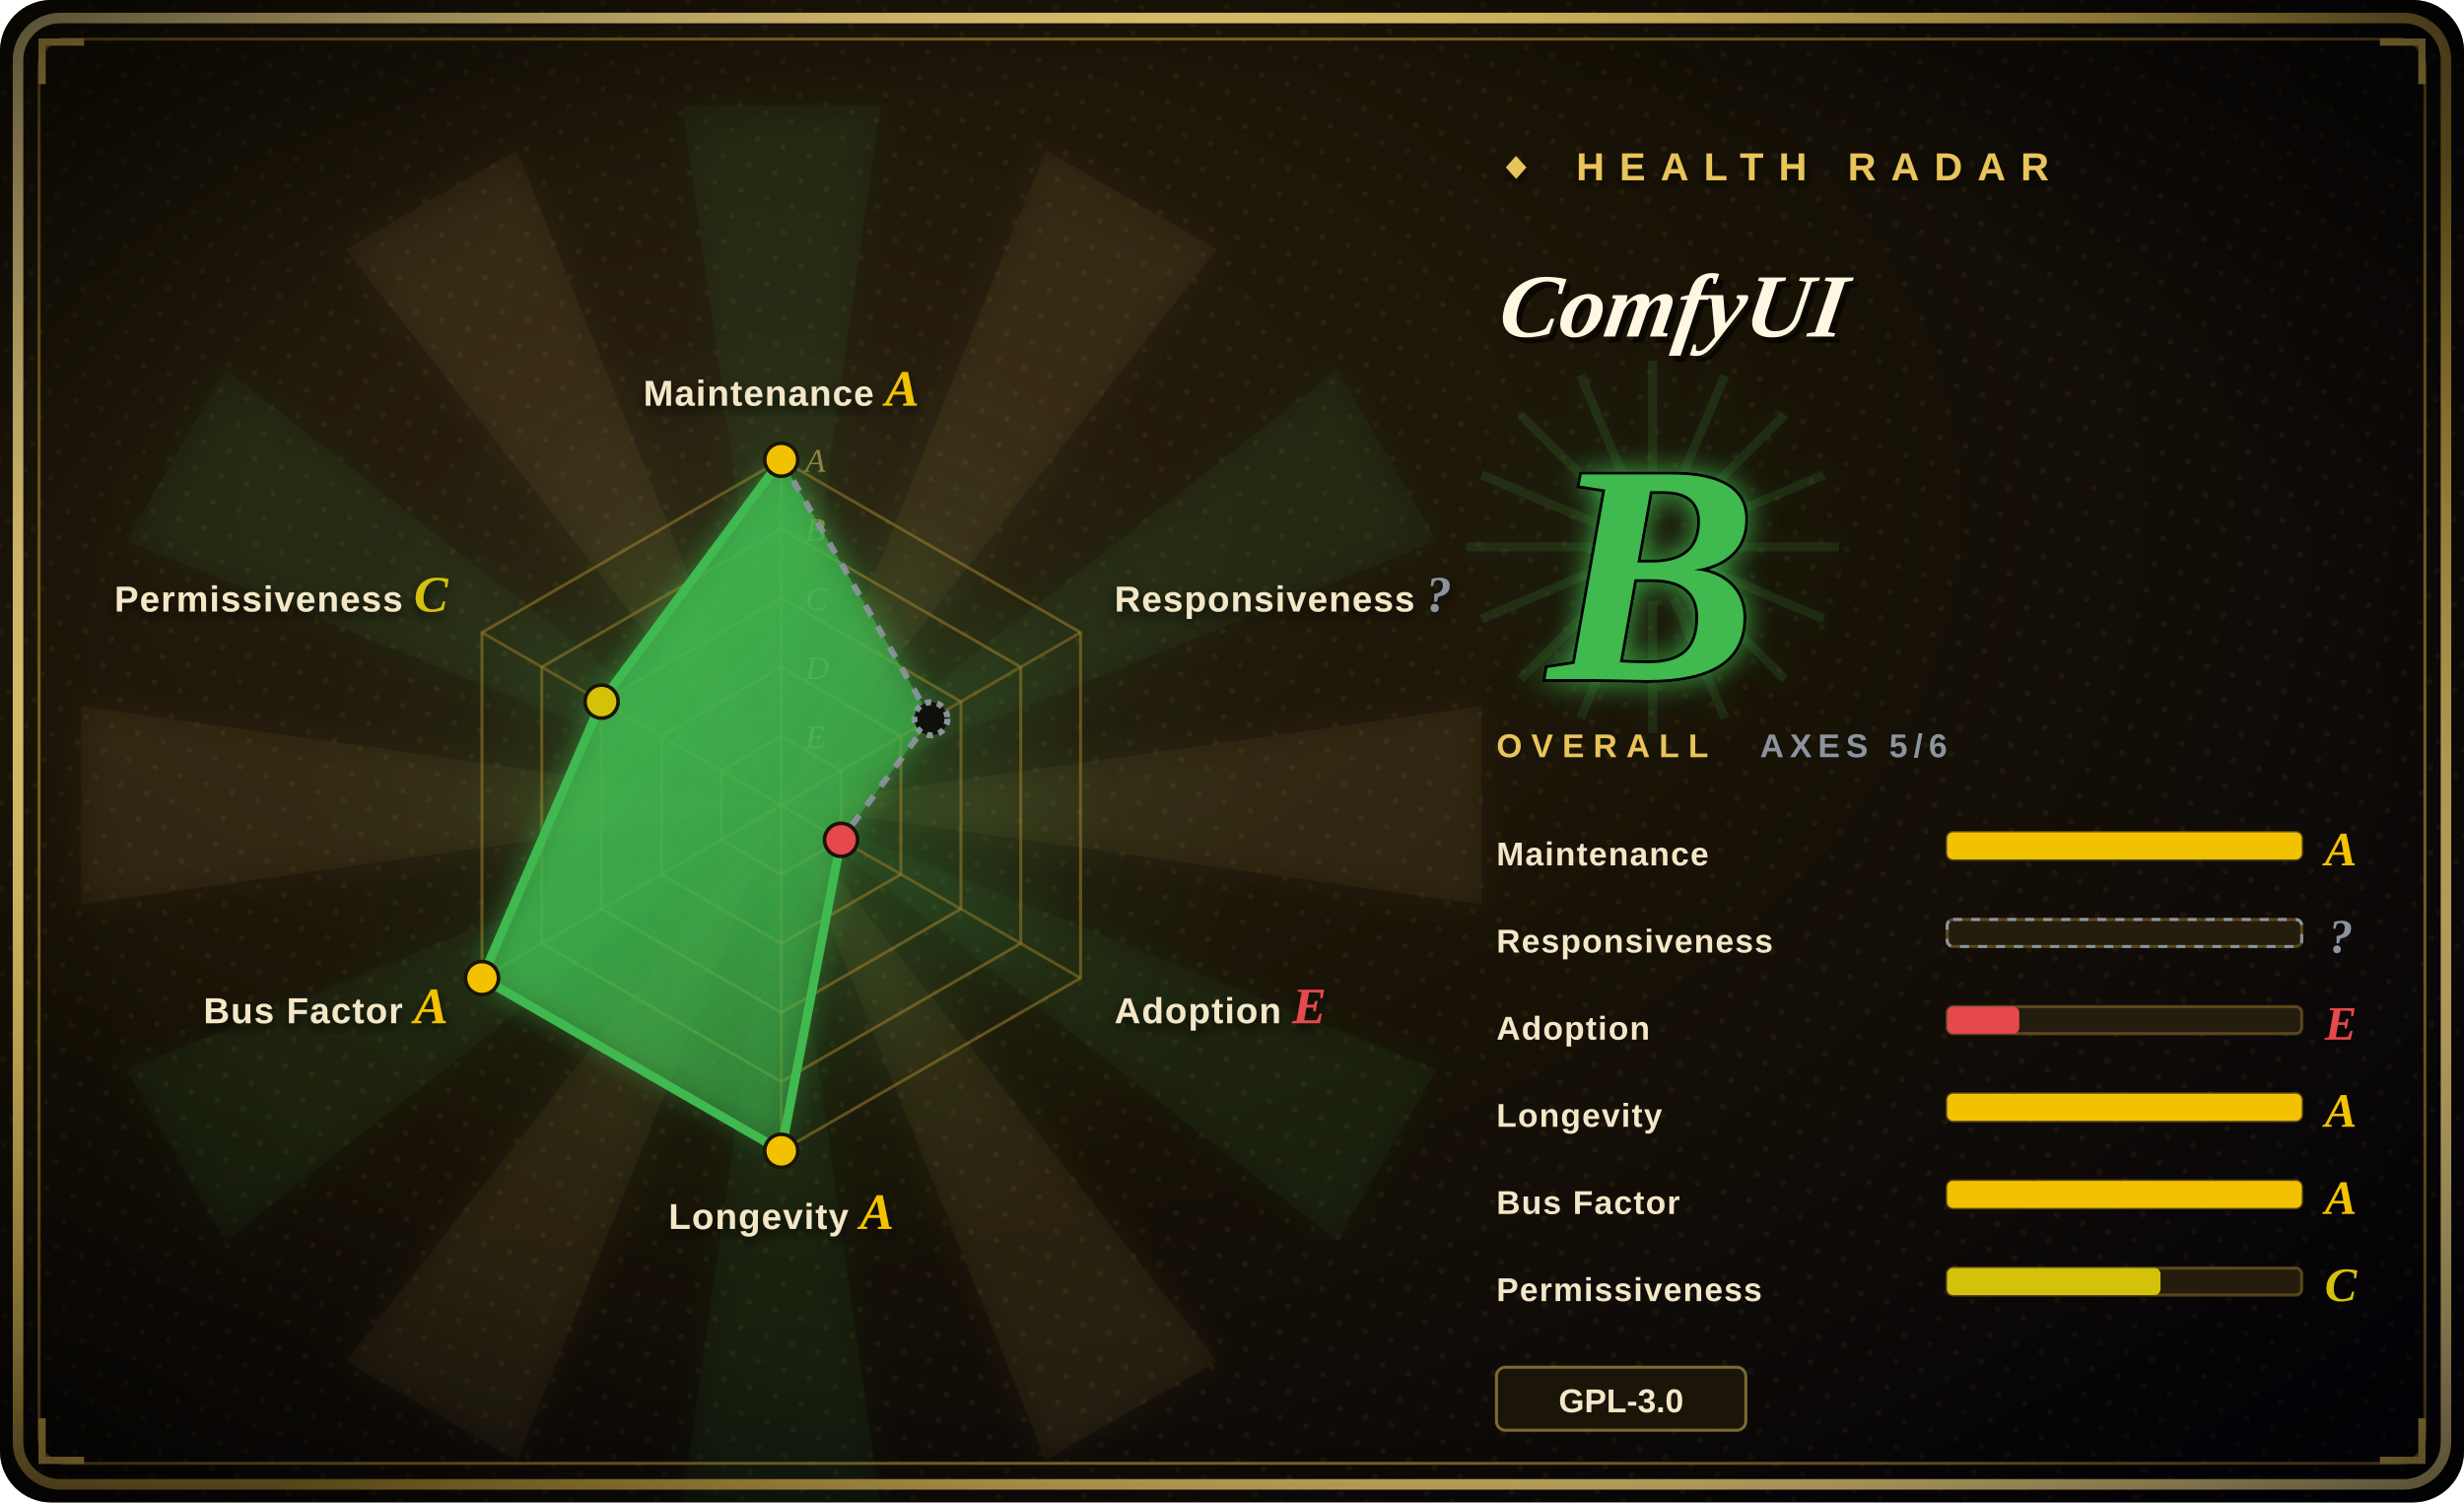
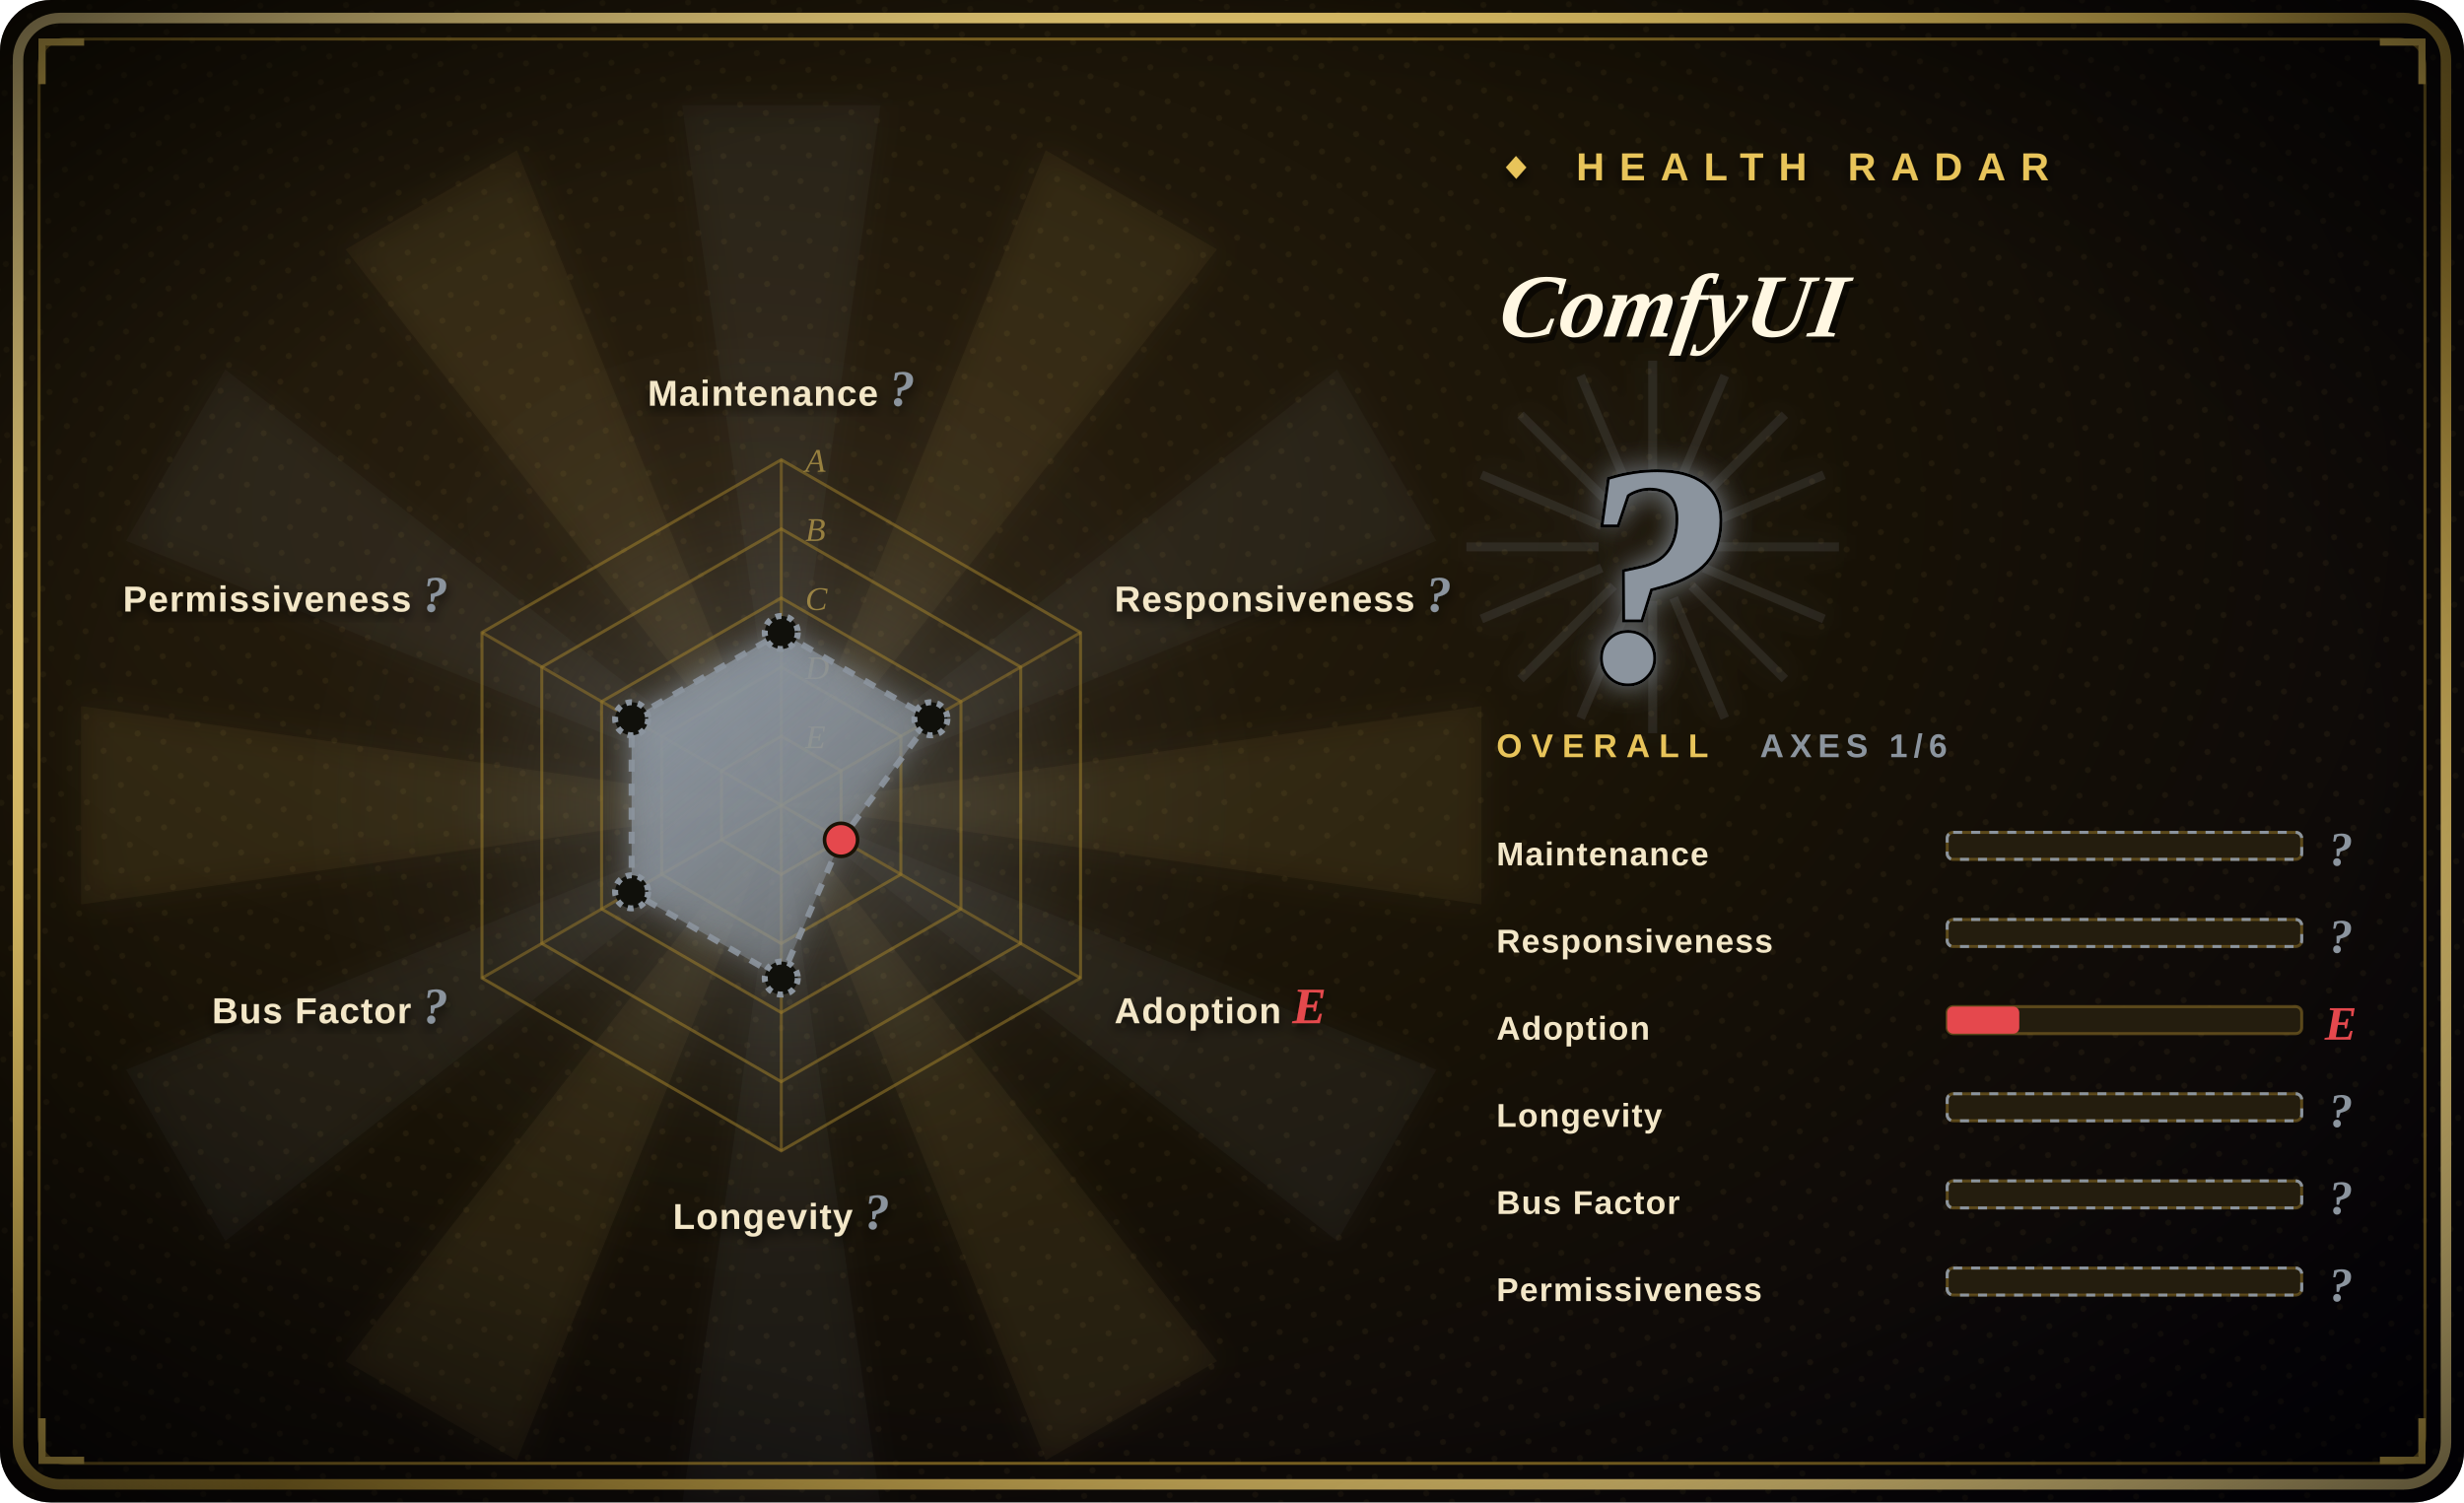
<svg xmlns="http://www.w3.org/2000/svg" width="820" height="500" viewBox="0 0 820 500">
  <defs>
    <radialGradient id="bg" cx="30%" cy="34%" r="90%">
      <stop offset="0%" stop-color="#2a2010" />
      <stop offset="48%" stop-color="#181206" />
      <stop offset="100%" stop-color="#05030a" />
    </radialGradient>
    <radialGradient id="vig" cx="50%" cy="50%" r="72%">
      <stop offset="62%" stop-color="#000000" stop-opacity="0" />
      <stop offset="100%" stop-color="#000000" stop-opacity="0.72" />
    </radialGradient>
    <linearGradient id="frame" x1="0" y1="0" x2="1" y2="1">
      <stop offset="0%" stop-color="#f6dd92" />
      <stop offset="45%" stop-color="#E8C45A" />
      <stop offset="55%" stop-color="#9c7d2a" />
      <stop offset="100%" stop-color="#f6dd92" />
    </linearGradient>
    <linearGradient id="poly" x1="0" y1="0" x2="0.7" y2="1">
-       <stop offset="0%" stop-color="#3FB950" stop-opacity="0.92" />
-       <stop offset="100%" stop-color="#3FB950" stop-opacity="0.34" />
+       <stop offset="0%" stop-color="#8B949E" stop-opacity="0.92" />
+       <stop offset="100%" stop-color="#8B949E" stop-opacity="0.34" />
    </linearGradient>
    <radialGradient id="halo" cx="50%" cy="50%" r="50%">
-       <stop offset="0%" stop-color="#3FB950" stop-opacity="0.34" />
-       <stop offset="68%" stop-color="#3FB950" stop-opacity="0.04" />
-       <stop offset="100%" stop-color="#3FB950" stop-opacity="0" />
+       <stop offset="0%" stop-color="#8B949E" stop-opacity="0.34" />
+       <stop offset="68%" stop-color="#8B949E" stop-opacity="0.04" />
+       <stop offset="100%" stop-color="#8B949E" stop-opacity="0" />
    </radialGradient>
    <filter id="glow" x="-60%" y="-60%" width="220%" height="220%">
      <feGaussianBlur stdDeviation="5" result="b" />
      <feMerge>
        <feMergeNode in="b" />
        <feMergeNode in="SourceGraphic" />
      </feMerge>
    </filter>
    <filter id="soft" x="-30%" y="-30%" width="160%" height="160%">
      <feDropShadow dx="0" dy="2" stdDeviation="2" flood-color="#000" flood-opacity="0.7" />
    </filter>
    <pattern id="halftone" width="9" height="9" patternUnits="userSpaceOnUse" patternTransform="rotate(18)">
      <circle cx="2" cy="2" r="1" fill="#E8C45A" fill-opacity="0.06" />
    </pattern>
  </defs>
  <rect width="820" height="500" rx="17" fill="url(#bg)" />
  <rect width="820" height="500" rx="17" fill="url(#halftone)" />
  <g opacity="0.5" filter="url(#glow)">
    <path d="M260,268 L493,235 L493,301 Z" fill="#E8C45A" fill-opacity="0.10" />
-     <path d="M260,268 L478,356 L445,413 Z" fill="#3FB950" fill-opacity="0.10" />
+     <path d="M260,268 L478,356 L445,413 Z" fill="#8B949E" fill-opacity="0.10" />
    <path d="M260,268 L405,453 L348,486 Z" fill="#E8C45A" fill-opacity="0.10" />
-     <path d="M260,268 L293,501 L227,501 Z" fill="#3FB950" fill-opacity="0.10" />
+     <path d="M260,268 L293,501 L227,501 Z" fill="#8B949E" fill-opacity="0.10" />
    <path d="M260,268 L172,486 L115,453 Z" fill="#E8C45A" fill-opacity="0.10" />
-     <path d="M260,268 L75,413 L42,356 Z" fill="#3FB950" fill-opacity="0.10" />
+     <path d="M260,268 L75,413 L42,356 Z" fill="#8B949E" fill-opacity="0.10" />
    <path d="M260,268 L27,301 L27,235 Z" fill="#E8C45A" fill-opacity="0.10" />
-     <path d="M260,268 L42,180 L75,123 Z" fill="#3FB950" fill-opacity="0.10" />
+     <path d="M260,268 L42,180 L75,123 Z" fill="#8B949E" fill-opacity="0.10" />
    <path d="M260,268 L115,83 L172,50 Z" fill="#E8C45A" fill-opacity="0.10" />
-     <path d="M260,268 L227,35 L293,35 Z" fill="#3FB950" fill-opacity="0.10" />
+     <path d="M260,268 L227,35 L293,35 Z" fill="#8B949E" fill-opacity="0.10" />
    <path d="M260,268 L348,50 L405,83 Z" fill="#E8C45A" fill-opacity="0.10" />
-     <path d="M260,268 L445,123 L478,180 Z" fill="#3FB950" fill-opacity="0.10" />
+     <path d="M260,268 L445,123 L478,180 Z" fill="#8B949E" fill-opacity="0.10" />
  </g>
  <circle cx="260" cy="268" r="161" fill="url(#halo)" />
  <rect x="6" y="6" width="808" height="488" rx="14" fill="none" stroke="url(#frame)" stroke-width="3.5" />
  <rect x="13" y="13" width="794" height="474" rx="9" fill="none" stroke="#9c7d2a" stroke-width="1" stroke-opacity="0.8" />
  <path d="M14,28 L14,14 L28,14" fill="none" stroke="#E8C45A" stroke-width="2.4" />
  <path d="M806,28 L806,14 L792,14" fill="none" stroke="#E8C45A" stroke-width="2.4" />
  <path d="M14,472 L14,486 L28,486" fill="none" stroke="#E8C45A" stroke-width="2.4" />
  <path d="M806,472 L806,486 L792,486" fill="none" stroke="#E8C45A" stroke-width="2.4" />
  <rect width="820" height="500" rx="17" fill="url(#vig)" />
  <polygon points="260.0,153.0 359.6,210.5 359.6,325.5 260.0,383.0 160.4,325.5 160.4,210.5" fill="none" stroke="#9c7d2a" stroke-opacity="0.55" stroke-width="1" />
  <polygon points="260.0,176.0 339.7,222.0 339.7,314.0 260.0,360.0 180.3,314.0 180.3,222.0" fill="none" stroke="#9c7d2a" stroke-opacity="0.55" stroke-width="1" />
  <polygon points="260.0,199.0 319.8,233.5 319.8,302.5 260.0,337.0 200.2,302.5 200.2,233.5" fill="none" stroke="#9c7d2a" stroke-opacity="0.55" stroke-width="1" />
  <polygon points="260.0,222.0 299.8,245.0 299.8,291.0 260.0,314.0 220.2,291.0 220.2,245.0" fill="none" stroke="#9c7d2a" stroke-opacity="0.55" stroke-width="1" />
  <polygon points="260.0,245.0 279.9,256.5 279.9,279.5 260.0,291.0 240.1,279.5 240.1,256.5" fill="none" stroke="#9c7d2a" stroke-opacity="0.55" stroke-width="1" />
  <line x1="260" y1="268" x2="260.0" y2="153.0" stroke="#9c7d2a" stroke-opacity="0.5" stroke-width="1" />
  <line x1="260" y1="268" x2="359.6" y2="210.5" stroke="#9c7d2a" stroke-opacity="0.5" stroke-width="1" />
  <line x1="260" y1="268" x2="359.6" y2="325.5" stroke="#9c7d2a" stroke-opacity="0.5" stroke-width="1" />
  <line x1="260" y1="268" x2="260.0" y2="383.0" stroke="#9c7d2a" stroke-opacity="0.5" stroke-width="1" />
  <line x1="260" y1="268" x2="160.4" y2="325.5" stroke="#9c7d2a" stroke-opacity="0.5" stroke-width="1" />
  <line x1="260" y1="268" x2="160.4" y2="210.5" stroke="#9c7d2a" stroke-opacity="0.5" stroke-width="1" />
  <text x="268" y="157.0" font-size="11" font-style="italic" fill="#E8C45A" fill-opacity="0.55" font-family="'Georgia','Times New Roman',serif">A</text>
  <text x="268" y="180.0" font-size="11" font-style="italic" fill="#E8C45A" fill-opacity="0.55" font-family="'Georgia','Times New Roman',serif">B</text>
  <text x="268" y="203.0" font-size="11" font-style="italic" fill="#E8C45A" fill-opacity="0.55" font-family="'Georgia','Times New Roman',serif">C</text>
  <text x="268" y="226.0" font-size="11" font-style="italic" fill="#E8C45A" fill-opacity="0.55" font-family="'Georgia','Times New Roman',serif">D</text>
  <text x="268" y="249.0" font-size="11" font-style="italic" fill="#E8C45A" fill-opacity="0.55" font-family="'Georgia','Times New Roman',serif">E</text>
-   <polygon points="260.0,153.0 309.8,239.2 279.9,279.5 260.0,383.0 160.4,325.5 200.2,233.5" fill="url(#poly)" filter="url(#glow)" />
-   <line x1="260.0" y1="153.0" x2="309.8" y2="239.2" stroke="#8B949E" stroke-width="2" stroke-dasharray="4 4" stroke-opacity="0.92" />
+   <polygon points="260.0,210.5 309.8,239.2 279.9,279.5 260.0,325.5 210.2,296.8 210.2,239.2" fill="url(#poly)" filter="url(#glow)" />
+   <line x1="260.0" y1="210.5" x2="309.8" y2="239.2" stroke="#8B949E" stroke-width="2" stroke-dasharray="4 4" stroke-opacity="0.92" />
  <line x1="309.8" y1="239.2" x2="279.9" y2="279.5" stroke="#8B949E" stroke-width="2" stroke-dasharray="4 4" stroke-opacity="0.92" />
-   <line x1="279.9" y1="279.5" x2="260.0" y2="383.0" stroke="#3FB950" stroke-width="3" />
-   <line x1="260.0" y1="383.0" x2="160.4" y2="325.5" stroke="#3FB950" stroke-width="3" />
-   <line x1="160.4" y1="325.5" x2="200.2" y2="233.5" stroke="#3FB950" stroke-width="3" />
-   <line x1="200.2" y1="233.5" x2="260.0" y2="153.0" stroke="#3FB950" stroke-width="3" />
-   <circle cx="260.0" cy="153.0" r="5.5" fill="#F2C200" stroke="#1a1306" stroke-width="1.2" />
+   <line x1="279.9" y1="279.5" x2="260.0" y2="325.5" stroke="#8B949E" stroke-width="2" stroke-dasharray="4 4" stroke-opacity="0.92" />
+   <line x1="260.0" y1="325.5" x2="210.2" y2="296.8" stroke="#8B949E" stroke-width="2" stroke-dasharray="4 4" stroke-opacity="0.92" />
+   <line x1="210.2" y1="296.8" x2="210.2" y2="239.2" stroke="#8B949E" stroke-width="2" stroke-dasharray="4 4" stroke-opacity="0.92" />
+   <line x1="210.2" y1="239.2" x2="260.0" y2="210.5" stroke="#8B949E" stroke-width="2" stroke-dasharray="4 4" stroke-opacity="0.92" />
+   <circle cx="260.0" cy="210.5" r="5.5" fill="#10100b" stroke="#8B949E" stroke-width="2" stroke-dasharray="2 2" />
  <circle cx="309.8" cy="239.2" r="5.5" fill="#10100b" stroke="#8B949E" stroke-width="2" stroke-dasharray="2 2" />
  <circle cx="279.9" cy="279.5" r="5.5" fill="#E5484D" stroke="#1a1306" stroke-width="1.2" />
-   <circle cx="260.0" cy="383.0" r="5.5" fill="#F2C200" stroke="#1a1306" stroke-width="1.2" />
-   <circle cx="160.4" cy="325.5" r="5.5" fill="#F2C200" stroke="#1a1306" stroke-width="1.2" />
-   <circle cx="200.2" cy="233.5" r="5.5" fill="#D4C20A" stroke="#1a1306" stroke-width="1.2" />
-   <text x="260.0" y="135.0" font-size="12" font-weight="900" fill="#f3e7c8" text-anchor="middle" font-family="'Arial Black','Helvetica Neue',Arial,sans-serif" letter-spacing="0.4" filter="url(#soft)">Maintenance <tspan fill="#F2C200" font-family="'Georgia','Times New Roman',serif" font-style="italic" font-size="17">A</tspan>
+   <circle cx="260.0" cy="325.5" r="5.5" fill="#10100b" stroke="#8B949E" stroke-width="2" stroke-dasharray="2 2" />
+   <circle cx="210.2" cy="296.8" r="5.5" fill="#10100b" stroke="#8B949E" stroke-width="2" stroke-dasharray="2 2" />
+   <circle cx="210.2" cy="239.2" r="5.5" fill="#10100b" stroke="#8B949E" stroke-width="2" stroke-dasharray="2 2" />
+   <text x="260.0" y="135.0" font-size="12" font-weight="900" fill="#f3e7c8" text-anchor="middle" font-family="'Arial Black','Helvetica Neue',Arial,sans-serif" letter-spacing="0.4" filter="url(#soft)">Maintenance <tspan fill="#8B949E" font-family="'Georgia','Times New Roman',serif" font-style="italic" font-size="17">?</tspan>
  </text>
  <text x="370.9" y="203.5" font-size="12" font-weight="900" fill="#f3e7c8" text-anchor="start" font-family="'Arial Black','Helvetica Neue',Arial,sans-serif" letter-spacing="0.4" filter="url(#soft)">Responsiveness <tspan fill="#8B949E" font-family="'Georgia','Times New Roman',serif" font-style="italic" font-size="17">?</tspan>
  </text>
  <text x="370.9" y="340.5" font-size="12" font-weight="900" fill="#f3e7c8" text-anchor="start" font-family="'Arial Black','Helvetica Neue',Arial,sans-serif" letter-spacing="0.4" filter="url(#soft)">Adoption <tspan fill="#E5484D" font-family="'Georgia','Times New Roman',serif" font-style="italic" font-size="17">E</tspan>
  </text>
-   <text x="260.0" y="409.0" font-size="12" font-weight="900" fill="#f3e7c8" text-anchor="middle" font-family="'Arial Black','Helvetica Neue',Arial,sans-serif" letter-spacing="0.4" filter="url(#soft)">Longevity <tspan fill="#F2C200" font-family="'Georgia','Times New Roman',serif" font-style="italic" font-size="17">A</tspan>
+   <text x="260.0" y="409.0" font-size="12" font-weight="900" fill="#f3e7c8" text-anchor="middle" font-family="'Arial Black','Helvetica Neue',Arial,sans-serif" letter-spacing="0.4" filter="url(#soft)">Longevity <tspan fill="#8B949E" font-family="'Georgia','Times New Roman',serif" font-style="italic" font-size="17">?</tspan>
  </text>
-   <text x="149.1" y="340.5" font-size="12" font-weight="900" fill="#f3e7c8" text-anchor="end" font-family="'Arial Black','Helvetica Neue',Arial,sans-serif" letter-spacing="0.4" filter="url(#soft)">Bus Factor <tspan fill="#F2C200" font-family="'Georgia','Times New Roman',serif" font-style="italic" font-size="17">A</tspan>
+   <text x="149.1" y="340.5" font-size="12" font-weight="900" fill="#f3e7c8" text-anchor="end" font-family="'Arial Black','Helvetica Neue',Arial,sans-serif" letter-spacing="0.4" filter="url(#soft)">Bus Factor <tspan fill="#8B949E" font-family="'Georgia','Times New Roman',serif" font-style="italic" font-size="17">?</tspan>
  </text>
-   <text x="149.1" y="203.5" font-size="12" font-weight="900" fill="#f3e7c8" text-anchor="end" font-family="'Arial Black','Helvetica Neue',Arial,sans-serif" letter-spacing="0.4" filter="url(#soft)">Permissiveness <tspan fill="#D4C20A" font-family="'Georgia','Times New Roman',serif" font-style="italic" font-size="17">C</tspan>
+   <text x="149.1" y="203.5" font-size="12" font-weight="900" fill="#f3e7c8" text-anchor="end" font-family="'Arial Black','Helvetica Neue',Arial,sans-serif" letter-spacing="0.4" filter="url(#soft)">Permissiveness <tspan fill="#8B949E" font-family="'Georgia','Times New Roman',serif" font-style="italic" font-size="17">?</tspan>
  </text>
  <text x="498" y="60" font-size="13" letter-spacing="5" fill="#E8C45A" font-weight="900" font-family="'Arial Black','Helvetica Neue',Arial,sans-serif" filter="url(#soft)">◆ HEALTH RADAR</text>
  <g transform="translate(498,112) skewX(-9)">
    <text x="2" y="2" font-size="30" font-weight="900" font-style="italic" fill="#000" fill-opacity="0.6" font-family="'Georgia','Times New Roman',serif">ComfyUI</text>
    <text x="0" y="0" font-size="30" font-weight="900" font-style="italic" fill="#fff7e2" font-family="'Georgia','Times New Roman',serif">ComfyUI</text>
  </g>
  <line x1="498" y1="124" x2="648" y2="124" stroke="url(#frame)" stroke-width="2" />
  <g opacity="0.85" filter="url(#glow)">
-     <line x1="568" y1="182" x2="612" y2="182" stroke="#3FB950" stroke-opacity="0.16" stroke-width="3" />
-     <line x1="567" y1="189" x2="607" y2="206" stroke="#3FB950" stroke-opacity="0.16" stroke-width="3" />
-     <line x1="563" y1="195" x2="594" y2="226" stroke="#3FB950" stroke-opacity="0.16" stroke-width="3" />
-     <line x1="557" y1="199" x2="574" y2="239" stroke="#3FB950" stroke-opacity="0.16" stroke-width="3" />
-     <line x1="550" y1="200" x2="550" y2="244" stroke="#3FB950" stroke-opacity="0.16" stroke-width="3" />
-     <line x1="543" y1="199" x2="526" y2="239" stroke="#3FB950" stroke-opacity="0.16" stroke-width="3" />
-     <line x1="537" y1="195" x2="506" y2="226" stroke="#3FB950" stroke-opacity="0.16" stroke-width="3" />
-     <line x1="533" y1="189" x2="493" y2="206" stroke="#3FB950" stroke-opacity="0.16" stroke-width="3" />
-     <line x1="532" y1="182" x2="488" y2="182" stroke="#3FB950" stroke-opacity="0.16" stroke-width="3" />
-     <line x1="533" y1="175" x2="493" y2="158" stroke="#3FB950" stroke-opacity="0.16" stroke-width="3" />
-     <line x1="537" y1="169" x2="506" y2="138" stroke="#3FB950" stroke-opacity="0.16" stroke-width="3" />
-     <line x1="543" y1="165" x2="526" y2="125" stroke="#3FB950" stroke-opacity="0.16" stroke-width="3" />
-     <line x1="550" y1="164" x2="550" y2="120" stroke="#3FB950" stroke-opacity="0.16" stroke-width="3" />
-     <line x1="557" y1="165" x2="574" y2="125" stroke="#3FB950" stroke-opacity="0.16" stroke-width="3" />
-     <line x1="563" y1="169" x2="594" y2="138" stroke="#3FB950" stroke-opacity="0.16" stroke-width="3" />
-     <line x1="567" y1="175" x2="607" y2="158" stroke="#3FB950" stroke-opacity="0.16" stroke-width="3" />
+     <line x1="568" y1="182" x2="612" y2="182" stroke="#8B949E" stroke-opacity="0.16" stroke-width="3" />
+     <line x1="567" y1="189" x2="607" y2="206" stroke="#8B949E" stroke-opacity="0.16" stroke-width="3" />
+     <line x1="563" y1="195" x2="594" y2="226" stroke="#8B949E" stroke-opacity="0.16" stroke-width="3" />
+     <line x1="557" y1="199" x2="574" y2="239" stroke="#8B949E" stroke-opacity="0.16" stroke-width="3" />
+     <line x1="550" y1="200" x2="550" y2="244" stroke="#8B949E" stroke-opacity="0.16" stroke-width="3" />
+     <line x1="543" y1="199" x2="526" y2="239" stroke="#8B949E" stroke-opacity="0.16" stroke-width="3" />
+     <line x1="537" y1="195" x2="506" y2="226" stroke="#8B949E" stroke-opacity="0.16" stroke-width="3" />
+     <line x1="533" y1="189" x2="493" y2="206" stroke="#8B949E" stroke-opacity="0.16" stroke-width="3" />
+     <line x1="532" y1="182" x2="488" y2="182" stroke="#8B949E" stroke-opacity="0.16" stroke-width="3" />
+     <line x1="533" y1="175" x2="493" y2="158" stroke="#8B949E" stroke-opacity="0.16" stroke-width="3" />
+     <line x1="537" y1="169" x2="506" y2="138" stroke="#8B949E" stroke-opacity="0.16" stroke-width="3" />
+     <line x1="543" y1="165" x2="526" y2="125" stroke="#8B949E" stroke-opacity="0.16" stroke-width="3" />
+     <line x1="550" y1="164" x2="550" y2="120" stroke="#8B949E" stroke-opacity="0.16" stroke-width="3" />
+     <line x1="557" y1="165" x2="574" y2="125" stroke="#8B949E" stroke-opacity="0.16" stroke-width="3" />
+     <line x1="563" y1="169" x2="594" y2="138" stroke="#8B949E" stroke-opacity="0.16" stroke-width="3" />
+     <line x1="567" y1="175" x2="607" y2="158" stroke="#8B949E" stroke-opacity="0.16" stroke-width="3" />
  </g>
-   <text x="550" y="226" font-size="104" font-weight="900" font-style="italic" text-anchor="middle" fill="#3FB950" stroke="#000" stroke-width="2" paint-order="stroke" font-family="'Georgia','Times New Roman',serif" filter="url(#glow)">B</text>
+   <text x="550" y="226" font-size="104" font-weight="900" font-style="italic" text-anchor="middle" fill="#8B949E" stroke="#000" stroke-width="2" paint-order="stroke" font-family="'Georgia','Times New Roman',serif" filter="url(#glow)">?</text>
  <text x="498" y="252" font-size="11" letter-spacing="3" fill="#E8C45A" font-family="'Arial Black','Helvetica Neue',Arial,sans-serif" font-weight="900">OVERALL</text>
-   <text x="648" y="252" font-size="11" letter-spacing="2" fill="#8B949E" font-family="'Arial Black','Helvetica Neue',Arial,sans-serif" font-weight="900" text-anchor="end">AXES 5/6</text>
+   <text x="648" y="252" font-size="11" letter-spacing="2" fill="#8B949E" font-family="'Arial Black','Helvetica Neue',Arial,sans-serif" font-weight="900" text-anchor="end">AXES 1/6</text>
  <text x="498" y="288" font-size="11" font-weight="900" fill="#f3e7c8" font-family="'Arial Black','Helvetica Neue',Arial,sans-serif" letter-spacing="0.4">Maintenance</text>
  <rect x="648" y="277" width="118" height="9" rx="2" fill="#241d0e" stroke="#9c7d2a" stroke-opacity="0.5" />
-   <rect x="648" y="277" width="118" height="9" rx="2" fill="#F2C200" />
-   <text x="779" y="288" font-size="16" font-weight="900" font-style="italic" fill="#F2C200" font-family="'Georgia','Times New Roman',serif" text-anchor="middle">A</text>
+   <rect x="648" y="277" width="118" height="9" rx="2" fill="none" stroke="#8B949E" stroke-dasharray="3 3" />
+   <text x="779" y="288" font-size="16" font-weight="900" font-style="italic" fill="#8B949E" font-family="'Georgia','Times New Roman',serif" text-anchor="middle">?</text>
  <text x="498" y="317" font-size="11" font-weight="900" fill="#f3e7c8" font-family="'Arial Black','Helvetica Neue',Arial,sans-serif" letter-spacing="0.4">Responsiveness</text>
  <rect x="648" y="306" width="118" height="9" rx="2" fill="#241d0e" stroke="#9c7d2a" stroke-opacity="0.5" />
  <rect x="648" y="306" width="118" height="9" rx="2" fill="none" stroke="#8B949E" stroke-dasharray="3 3" />
  <text x="779" y="317" font-size="16" font-weight="900" font-style="italic" fill="#8B949E" font-family="'Georgia','Times New Roman',serif" text-anchor="middle">?</text>
  <text x="498" y="346" font-size="11" font-weight="900" fill="#f3e7c8" font-family="'Arial Black','Helvetica Neue',Arial,sans-serif" letter-spacing="0.4">Adoption</text>
  <rect x="648" y="335" width="118" height="9" rx="2" fill="#241d0e" stroke="#9c7d2a" stroke-opacity="0.5" />
  <rect x="648" y="335" width="24" height="9" rx="2" fill="#E5484D" />
  <text x="779" y="346" font-size="16" font-weight="900" font-style="italic" fill="#E5484D" font-family="'Georgia','Times New Roman',serif" text-anchor="middle">E</text>
  <text x="498" y="375" font-size="11" font-weight="900" fill="#f3e7c8" font-family="'Arial Black','Helvetica Neue',Arial,sans-serif" letter-spacing="0.4">Longevity</text>
  <rect x="648" y="364" width="118" height="9" rx="2" fill="#241d0e" stroke="#9c7d2a" stroke-opacity="0.5" />
-   <rect x="648" y="364" width="118" height="9" rx="2" fill="#F2C200" />
-   <text x="779" y="375" font-size="16" font-weight="900" font-style="italic" fill="#F2C200" font-family="'Georgia','Times New Roman',serif" text-anchor="middle">A</text>
+   <rect x="648" y="364" width="118" height="9" rx="2" fill="none" stroke="#8B949E" stroke-dasharray="3 3" />
+   <text x="779" y="375" font-size="16" font-weight="900" font-style="italic" fill="#8B949E" font-family="'Georgia','Times New Roman',serif" text-anchor="middle">?</text>
  <text x="498" y="404" font-size="11" font-weight="900" fill="#f3e7c8" font-family="'Arial Black','Helvetica Neue',Arial,sans-serif" letter-spacing="0.4">Bus Factor</text>
  <rect x="648" y="393" width="118" height="9" rx="2" fill="#241d0e" stroke="#9c7d2a" stroke-opacity="0.5" />
-   <rect x="648" y="393" width="118" height="9" rx="2" fill="#F2C200" />
-   <text x="779" y="404" font-size="16" font-weight="900" font-style="italic" fill="#F2C200" font-family="'Georgia','Times New Roman',serif" text-anchor="middle">A</text>
+   <rect x="648" y="393" width="118" height="9" rx="2" fill="none" stroke="#8B949E" stroke-dasharray="3 3" />
+   <text x="779" y="404" font-size="16" font-weight="900" font-style="italic" fill="#8B949E" font-family="'Georgia','Times New Roman',serif" text-anchor="middle">?</text>
  <text x="498" y="433" font-size="11" font-weight="900" fill="#f3e7c8" font-family="'Arial Black','Helvetica Neue',Arial,sans-serif" letter-spacing="0.4">Permissiveness</text>
  <rect x="648" y="422" width="118" height="9" rx="2" fill="#241d0e" stroke="#9c7d2a" stroke-opacity="0.5" />
-   <rect x="648" y="422" width="71" height="9" rx="2" fill="#D4C20A" />
-   <text x="779" y="433" font-size="16" font-weight="900" font-style="italic" fill="#D4C20A" font-family="'Georgia','Times New Roman',serif" text-anchor="middle">C</text>
-   <rect x="498" y="455" width="83" height="21" rx="3" fill="#1b1408" stroke="#E8C45A" stroke-opacity="0.5" />
-   <text x="539.5" y="470" font-size="11" font-weight="700" fill="#f3e7c8" text-anchor="middle" font-family="'Arial Black','Helvetica Neue',Arial,sans-serif">GPL-3.0</text>
+   <rect x="648" y="422" width="118" height="9" rx="2" fill="none" stroke="#8B949E" stroke-dasharray="3 3" />
+   <text x="779" y="433" font-size="16" font-weight="900" font-style="italic" fill="#8B949E" font-family="'Georgia','Times New Roman',serif" text-anchor="middle">?</text>
</svg>
